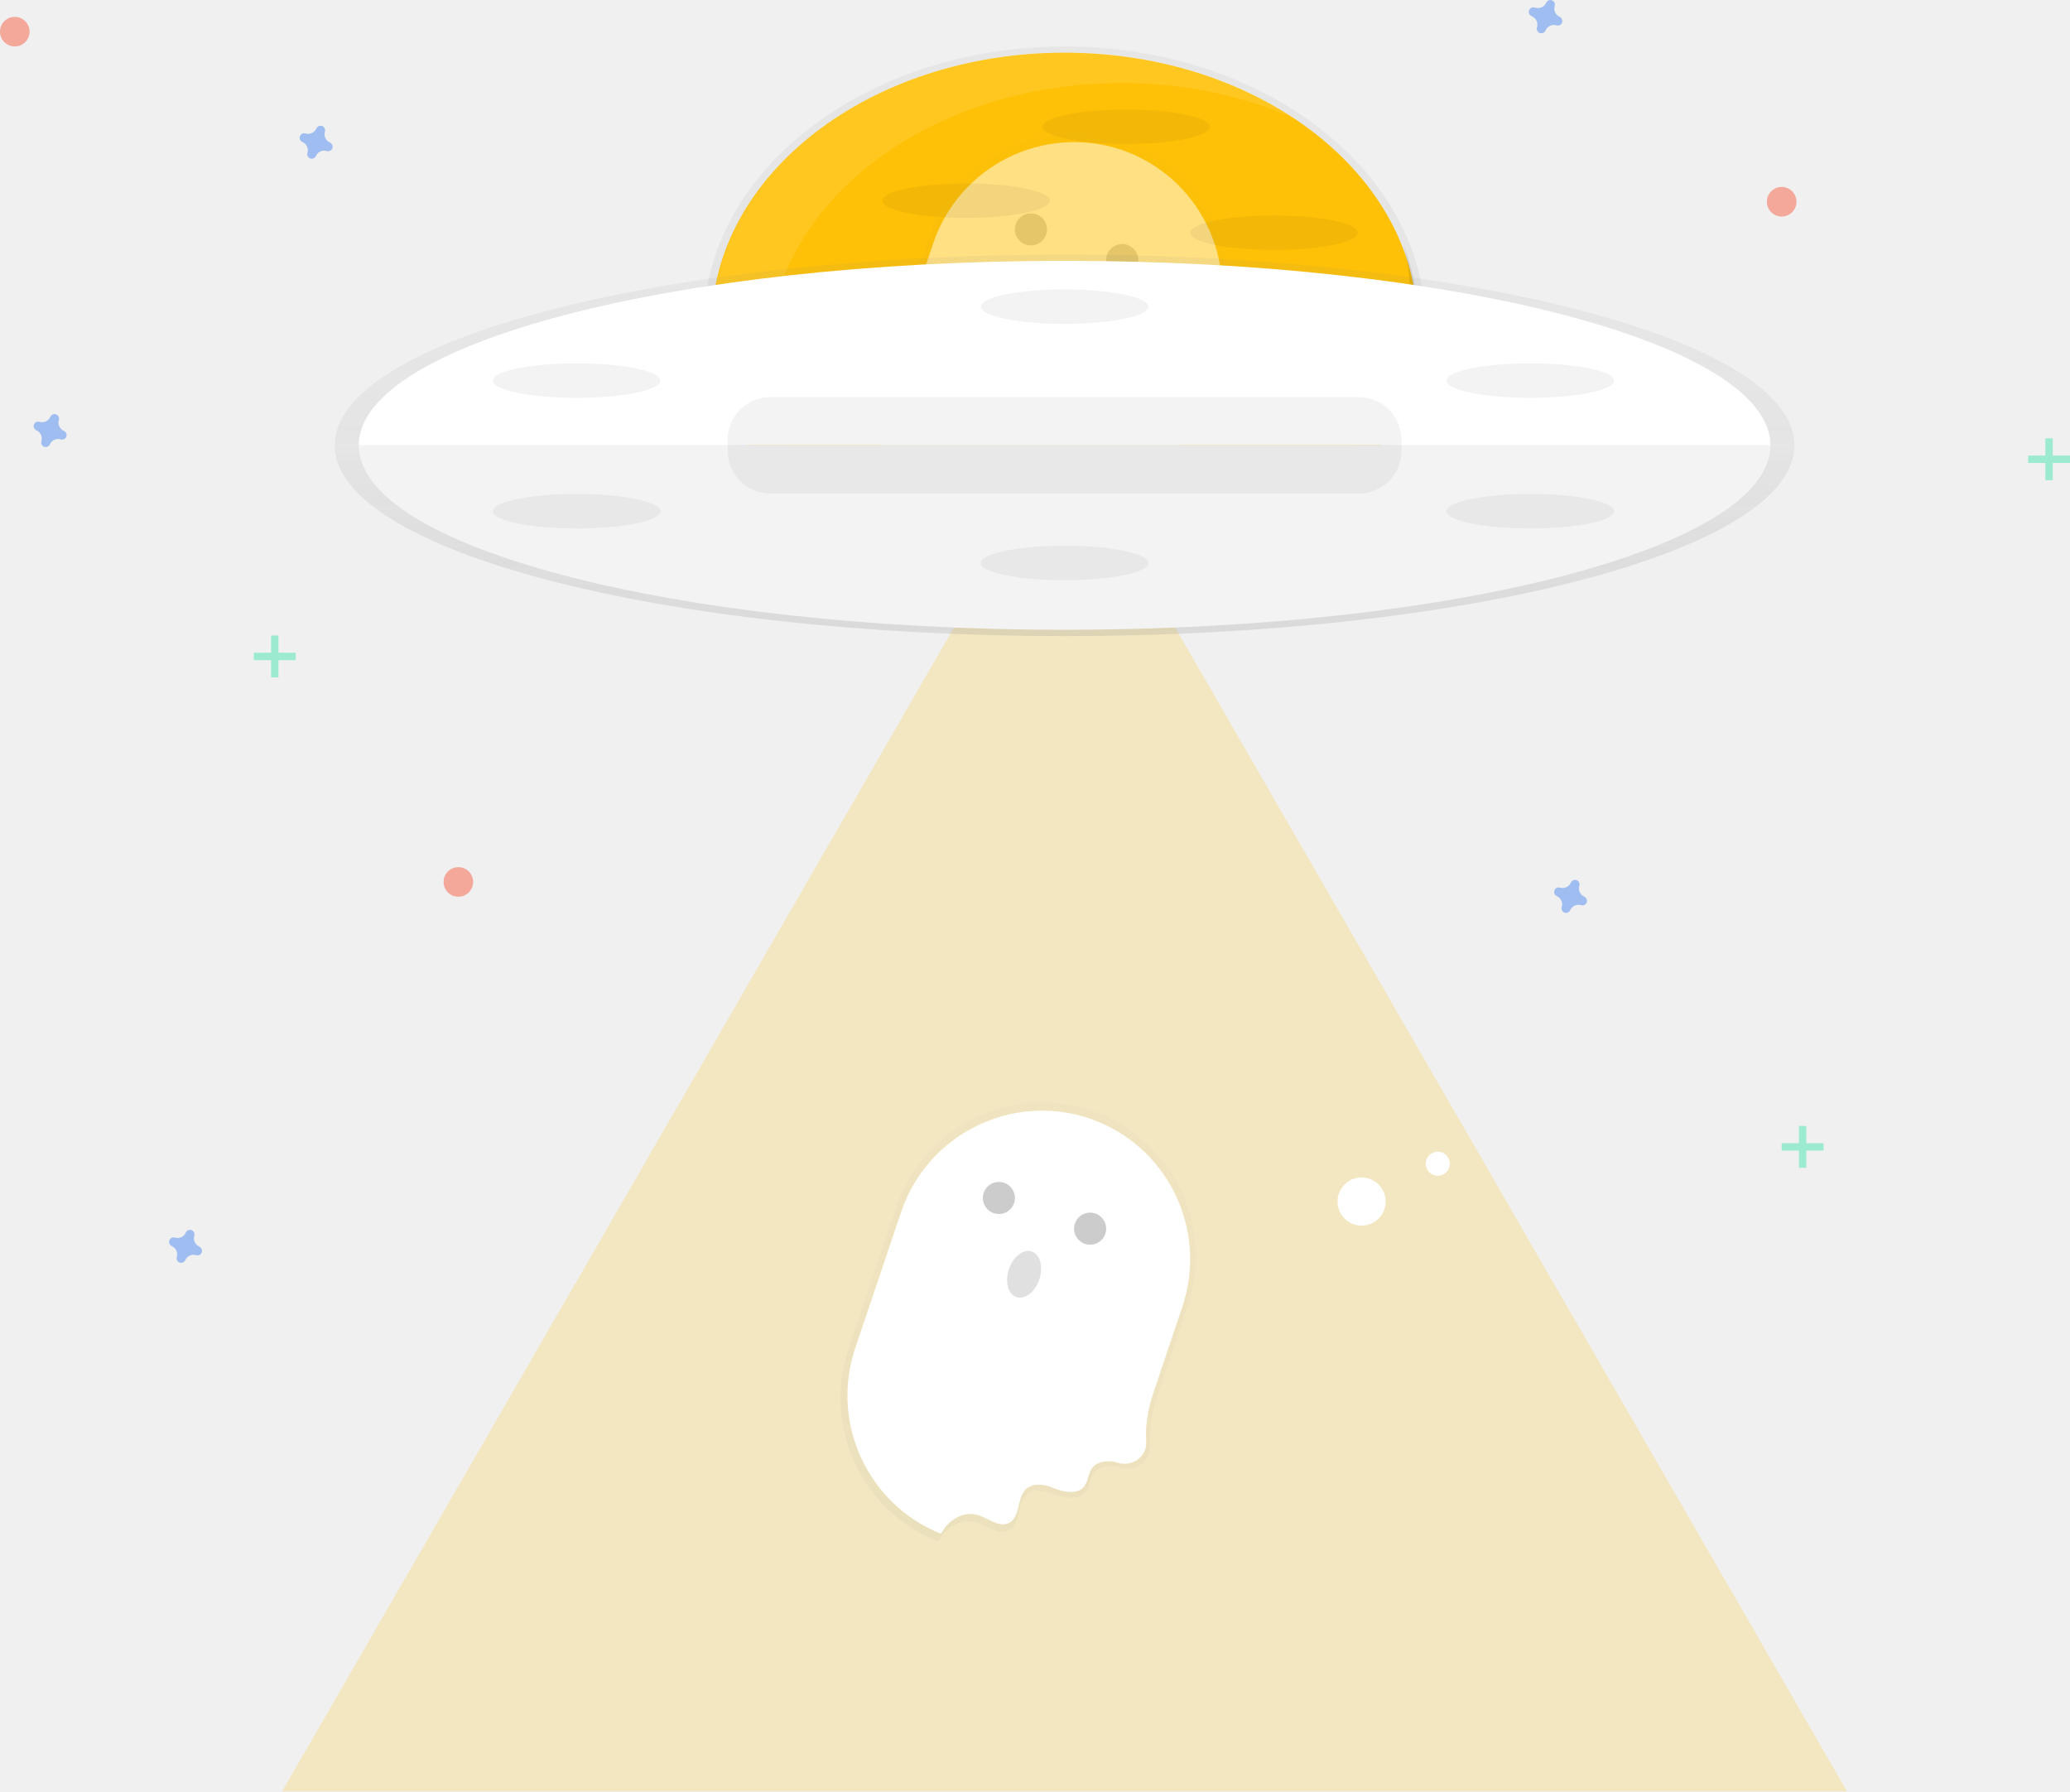
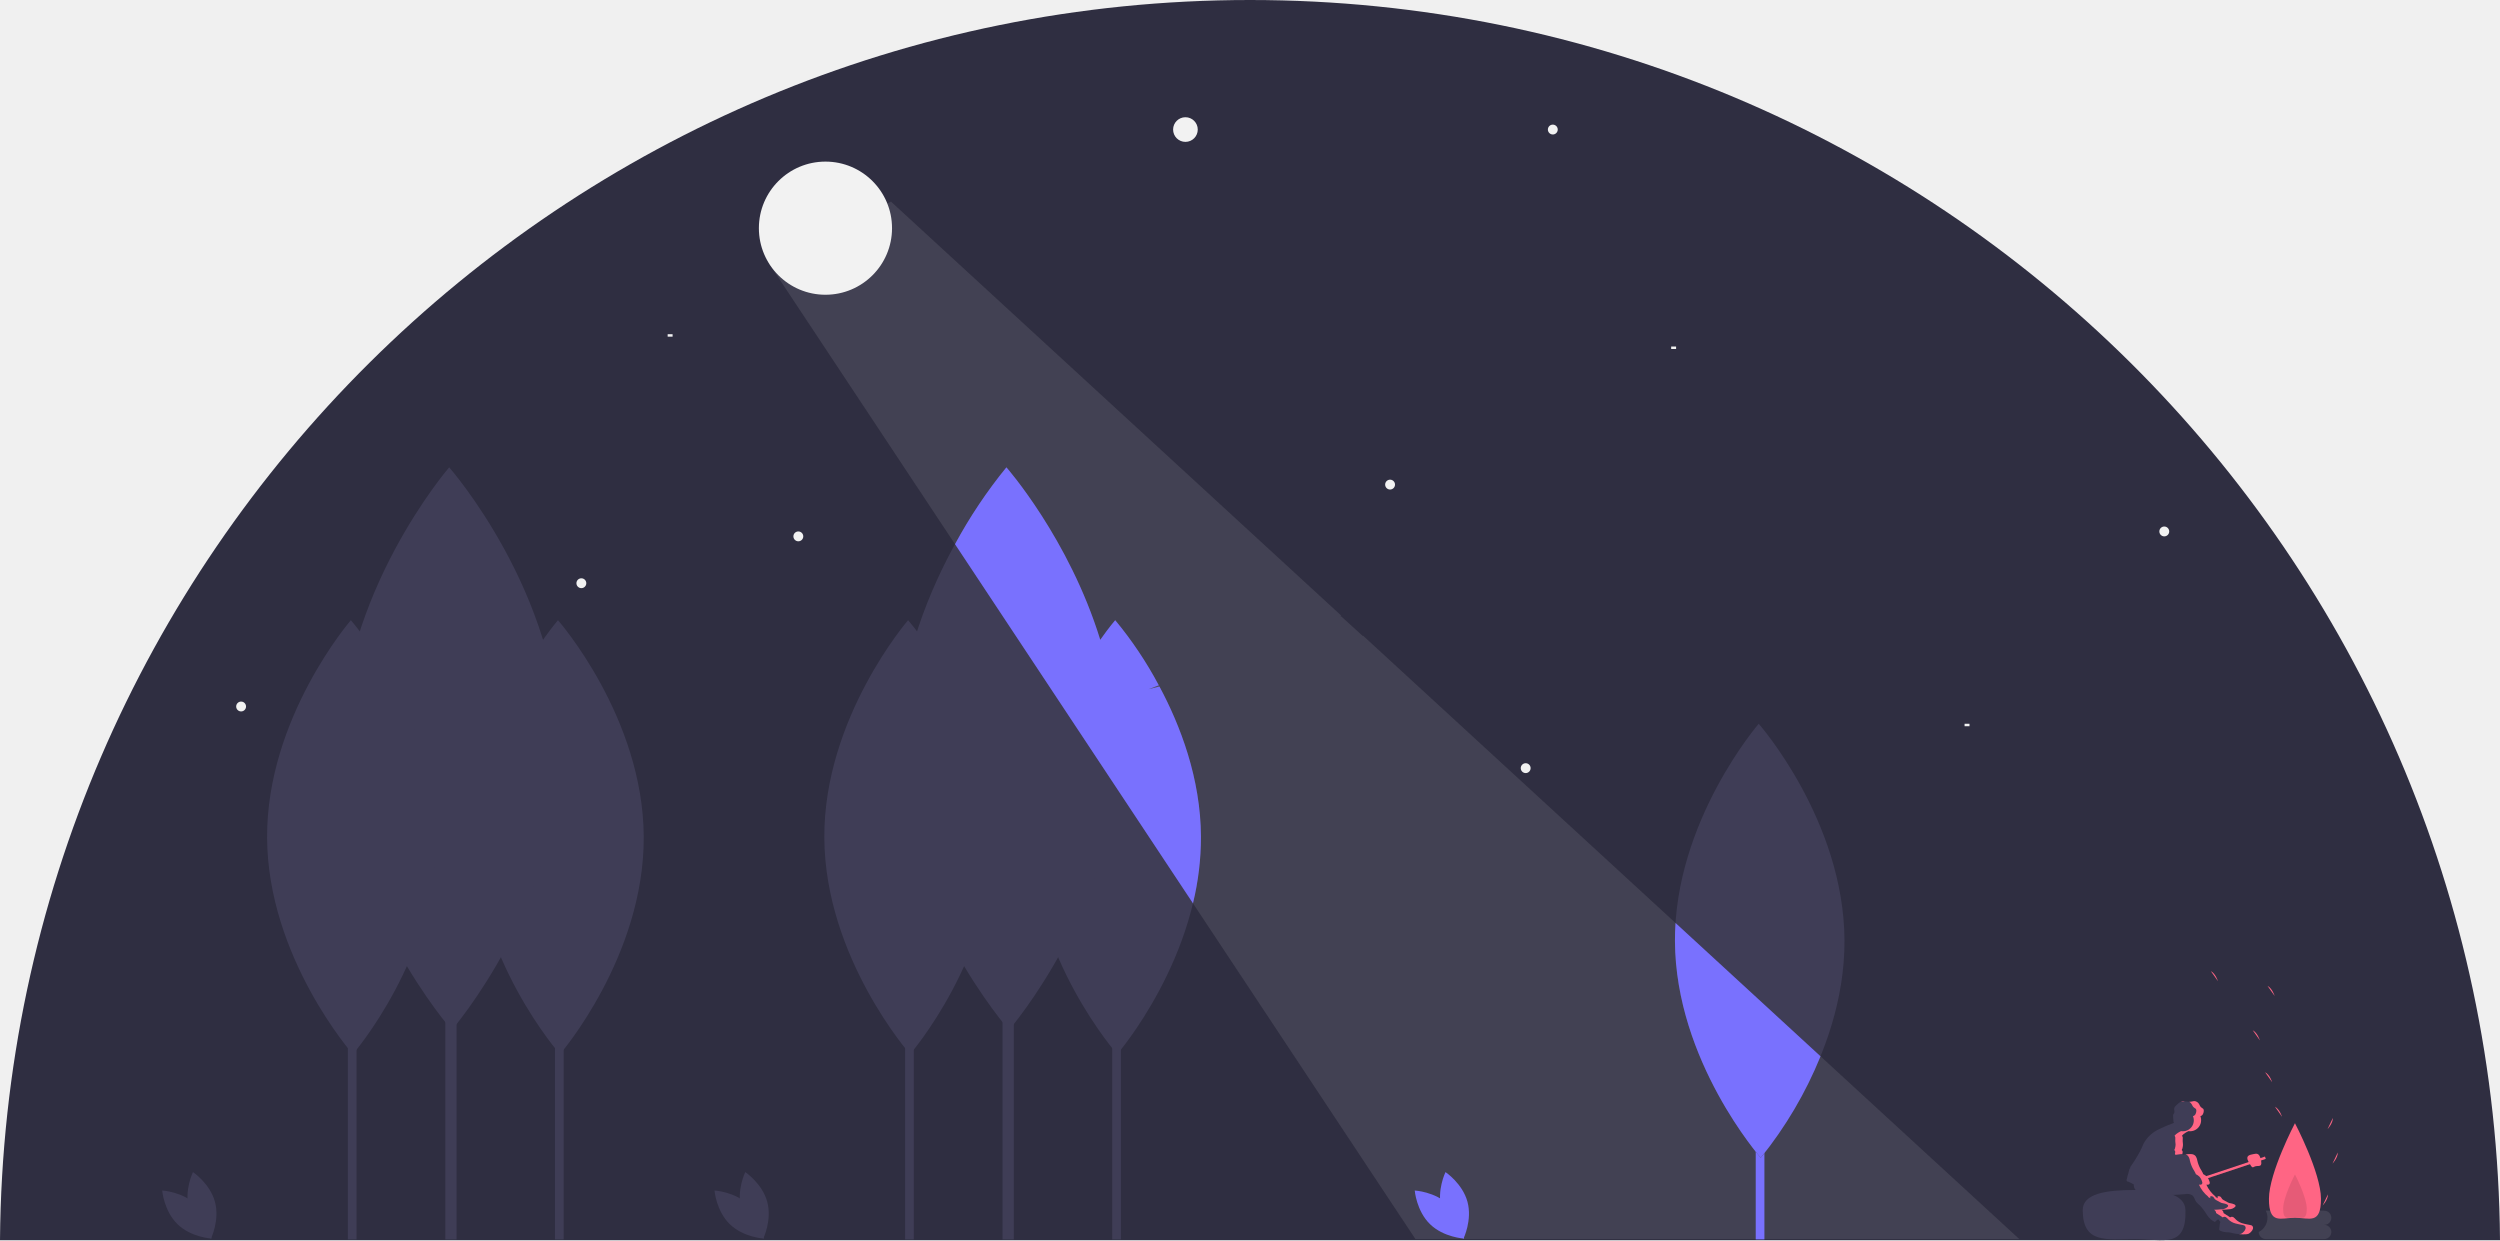
- <svg xmlns="http://www.w3.org/2000/svg" xmlns:xlink="http://www.w3.org/1999/xlink" id="f698cf57-4f6b-4529-a39c-70592e247574" data-name="Layer 1" width="840" height="726.85" viewBox="0 0 840 726.85">
-   <defs>
-     <linearGradient id="aba94383-0ea8-4a3d-bf3d-6bf7d0bb624b" x1="432" y1="245.78" x2="432" y2="18.85" gradientUnits="userSpaceOnUse">
-       <stop offset="0" stop-color="gray" stop-opacity="0.25" />
-       <stop offset="0.54" stop-color="gray" stop-opacity="0.12" />
-       <stop offset="1" stop-color="gray" stop-opacity="0.1" />
-     </linearGradient>
-     <linearGradient id="e6500262-d2e6-47ad-ace4-95109017cb85" x1="447.27" y1="1916.01" x2="447.27" y2="1730.58" gradientTransform="matrix(0.95, 0.32, -0.32, 0.95, 752.71, -1245.02)" xlink:href="#aba94383-0ea8-4a3d-bf3d-6bf7d0bb624b" />
-     <linearGradient id="ba3c64e7-a915-4515-a2e7-88140805555d" x1="334.27" y1="1539.38" x2="334.27" y2="1353.95" gradientTransform="matrix(0.95, 0.32, -0.32, 0.95, 752.71, -1245.02)" xlink:href="#aba94383-0ea8-4a3d-bf3d-6bf7d0bb624b" />
-     <linearGradient id="fa3dfd3f-e414-4f67-9974-b38d7e79cebc" x1="432" y1="258.09" x2="432" y2="103.27" xlink:href="#aba94383-0ea8-4a3d-bf3d-6bf7d0bb624b" />
-   </defs>
-   <g opacity="0.8">
-     <ellipse cx="432" cy="132.31" rx="146.46" ry="113.46" fill="url(#aba94383-0ea8-4a3d-bf3d-6bf7d0bb624b)" />
-   </g>
-   <ellipse cx="432" cy="132.31" rx="143.21" ry="110.94" fill="#ffc107" />
-   <path d="M491.94,231.21c0-61.27,64.11-110.94,143.2-110.94A175.54,175.54,0,0,1,706.5,135c-25.17-17-58.1-27.33-94.14-27.33-79.09,0-143.21,49.67-143.21,110.94,0,41.14,28.91,77.05,71.86,96.21C510.94,294.48,491.94,264.57,491.94,231.21Z" transform="translate(-180 -86.57)" fill="#fff" opacity="0.1" />
-   <polygon points="432 176.9 590.76 451.88 749.52 726.85 432 726.85 114.48 726.85 273.24 451.88 432 176.9" fill="#ffc107" opacity="0.2" />
-   <g opacity="0.3">
-     <path d="M649.67,652.79,662,616.2a62.66,62.66,0,0,0-23.2-70.89l.1-.06a61.48,61.48,0,0,0-15.79-8h0l-.17-.06-.19-.06h0a61.55,61.55,0,0,0-16.9-3.18,59.28,59.28,0,0,0-6.11,0,62.32,62.32,0,0,0-10.49,1.45c-1,.22-2,.47-2.91.74s-1.93.56-2.88.87c-1.9.63-3.77,1.34-5.6,2.15-.92.4-1.83.82-2.72,1.27a61.47,61.47,0,0,0-7.75,4.56c-.83.57-1.64,1.16-2.44,1.76a62,62,0,0,0-21.24,29.6L524.33,634a61.86,61.86,0,0,0-2.68,28.12c.2,1.45.45,2.89.74,4.32s.65,2.84,1,4.24c.27.93.55,1.86.86,2.78.46,1.37,1,2.74,1.51,4.08.37.89.76,1.78,1.17,2.66.81,1.75,1.71,3.46,2.68,5.13s2,3.3,3.16,4.88c.84,1.18,1.73,2.34,2.65,3.46,1.24,1.5,2.54,3,3.92,4.33a61.81,61.81,0,0,0,21,13.89h0l0,0,.34.14a21.66,21.66,0,0,1,1.4-2.17c3-4.11,8.22-7,13.19-5.92.36.08.72.19,1.08.3,2.52.89,5,2.48,7.43,3.26a6.66,6.66,0,0,0,5.61-.07c4.86-2.59,3.06-10.76,7.23-14.34a6.5,6.5,0,0,1,.61-.46,1.88,1.88,0,0,1-.16-.23c3.22-2,7.68-.67,11.39.62,4,1.41,9.22,2.36,12-.91,1.88-2.24,1.74-5.65,3.53-8,2.08-2.7,6-3,9.39-2.52l.17.05c6.5,2.68,13.6-1.77,13.1-8.78C646.06,663.51,649,654.7,649.67,652.79Z" transform="translate(-180 -86.57)" fill="url(#e6500262-d2e6-47ad-ace4-95109017cb85)" />
-   </g>
-   <path d="M563.21,706.78c2.92-4,7.93-6.8,12.73-5.71s9.35,5.66,13.62,3.37c5.84-3.12,1.7-14.59,11.18-15.44a12.44,12.44,0,0,1,5.77,1c4,1.63,10.26,3.47,13.34-.2,1.81-2.16,1.68-5.45,3.41-7.69,2-2.6,5.81-2.93,9.06-2.43l.16.05c6.27,2.59,13.13-1.71,12.64-8.47-.63-9,2.23-17.48,2.85-19.32l11.88-35.31A60.38,60.38,0,0,0,622,540.34h0a60.38,60.38,0,0,0-76.27,37.86L527,633.73a60.39,60.39,0,0,0,34.82,75.15A21.47,21.47,0,0,1,563.21,706.78Z" transform="translate(-180 -86.57)" fill="#fff" />
-   <circle cx="405.35" cy="486.08" r="6.51" opacity="0.2" />
-   <circle cx="442.37" cy="498.53" r="6.51" opacity="0.2" />
-   <ellipse cx="595.55" cy="603.56" rx="9.76" ry="6.51" transform="translate(-346.41 888.98) rotate(-71.4)" fill="#e0e0e0" />
-   <circle cx="552.53" cy="487.52" r="9.76" fill="#fff" />
-   <circle cx="583.45" cy="472.17" r="4.88" fill="#fff" />
-   <g opacity="0.5">
-     <g opacity="0.3">
-       <path d="M662.67,259.79,675,223.2a62.66,62.66,0,0,0-23.2-70.89l.1-.06a61.48,61.48,0,0,0-15.79-8h0l-.17-.06-.19-.06h0a61.55,61.55,0,0,0-16.9-3.18,59.28,59.28,0,0,0-6.11,0,62.32,62.32,0,0,0-10.49,1.45c-1,.22-2,.47-2.91.74s-1.93.56-2.88.87c-1.9.63-3.77,1.34-5.6,2.15-.92.4-1.83.82-2.72,1.27a61.47,61.47,0,0,0-7.75,4.56c-.83.57-1.64,1.16-2.44,1.76a62,62,0,0,0-21.24,29.6L537.33,241a61.86,61.86,0,0,0-2.68,28.12c.2,1.45.45,2.89.74,4.32s.65,2.84,1,4.24c.27.93.55,1.86.86,2.78.46,1.37,1,2.74,1.51,4.08.37.89.76,1.78,1.17,2.66.81,1.75,1.71,3.46,2.68,5.13s2,3.3,3.16,4.88c.84,1.18,1.73,2.34,2.65,3.46,1.24,1.5,2.54,2.95,3.92,4.33a61.81,61.81,0,0,0,21,13.89h0l0,0,.34.14a21.66,21.66,0,0,1,1.4-2.17c3-4.11,8.22-7,13.19-5.92.36.08.72.19,1.08.3,2.52.89,5,2.48,7.43,3.26a6.66,6.66,0,0,0,5.61-.07c4.86-2.59,3.06-10.76,7.23-14.34a6.5,6.5,0,0,1,.61-.46,1.88,1.88,0,0,1-.16-.23c3.22-2,7.68-.67,11.39.62,4,1.41,9.22,2.36,12-.91,1.88-2.24,1.74-5.65,3.53-8,2.08-2.7,6-3,9.39-2.52l.17,0c6.5,2.68,13.6-1.77,13.1-8.78C659.06,270.51,662,261.7,662.67,259.79Z" transform="translate(-180 -86.57)" fill="url(#ba3c64e7-a915-4515-a2e7-88140805555d)" />
-     </g>
-     <path d="M576.21,313.78c2.92-4,7.93-6.8,12.73-5.71s9.35,5.66,13.62,3.37c5.84-3.12,1.7-14.59,11.18-15.44a12.44,12.44,0,0,1,5.77,1c4,1.63,10.26,3.47,13.34-.2,1.81-2.16,1.68-5.45,3.41-7.69,2-2.6,5.81-2.93,9.06-2.43l.16.05c6.27,2.59,13.13-1.71,12.64-8.47-.63-9,2.23-17.48,2.85-19.32l11.88-35.31A60.38,60.38,0,0,0,635,147.34h0a60.38,60.38,0,0,0-76.27,37.86L540,240.73a60.39,60.39,0,0,0,34.82,75.15A21.47,21.47,0,0,1,576.21,313.78Z" transform="translate(-180 -86.57)" fill="#fff" />
-     <circle cx="418.35" cy="93.08" r="6.51" opacity="0.2" />
-     <circle cx="455.37" cy="105.53" r="6.51" opacity="0.2" />
-   </g>
-   <path d="M749.52,186A87.52,87.52,0,0,1,752.31,208c0,61.27-64.11,110.94-143.2,110.94C544.38,318.9,489.69,285.64,472,240c13.14,50.77,71,89,140.41,89,79.09,0,143.21-49.67,143.21-110.94A88.16,88.16,0,0,0,749.52,186Z" transform="translate(-180 -86.57)" opacity="0.1" />
-   <g opacity="0.8">
-     <ellipse cx="432" cy="180.68" rx="296.18" ry="77.41" fill="url(#fa3dfd3f-e414-4f67-9974-b38d7e79cebc)" />
-   </g>
-   <path d="M612,192.4c-158.18,0-286.42,33.51-286.42,74.86H898.42C898.42,225.91,770.18,192.4,612,192.4Z" transform="translate(-180 -86.57)" fill="#fff" />
-   <path d="M612,342.11c158.18,0,286.42-33.51,286.42-74.85H325.58C325.58,308.6,453.82,342.11,612,342.11Z" transform="translate(-180 -86.57)" fill="#fff" />
-   <path d="M612,342.11c158.18,0,286.42-33.51,286.42-74.85H325.58C325.58,308.6,453.82,342.11,612,342.11Z" transform="translate(-180 -86.57)" opacity="0.05" />
-   <rect x="295.3" y="161.15" width="273.4" height="39.06" rx="17.22" opacity="0.05" />
-   <path d="M313.89,144.38a3.68,3.68,0,0,1-2.05-4.44,1.86,1.86,0,0,0,.08-.41h0a1.84,1.84,0,0,0-3.31-1.22h0a1.82,1.82,0,0,0-.2.36,3.67,3.67,0,0,1-4.44,2.05,2,2,0,0,0-.41-.08h0a1.84,1.84,0,0,0-1.22,3.31h0a1.62,1.62,0,0,0,.36.21,3.68,3.68,0,0,1,2.05,4.44,1.89,1.89,0,0,0-.08.4h0a1.84,1.84,0,0,0,3.31,1.23h0a1.65,1.65,0,0,0,.2-.37,3.67,3.67,0,0,1,4.44-2,2,2,0,0,0,.41.08h0a1.84,1.84,0,0,0,1.22-3.31h0A1.62,1.62,0,0,0,313.89,144.38Z" transform="translate(-180 -86.57)" fill="#4d8af0" opacity="0.5" />
-   <path d="M822.89,450.38a3.68,3.68,0,0,1-2-4.44,1.86,1.86,0,0,0,.08-.41h0a1.84,1.84,0,0,0-3.31-1.22h0a1.82,1.82,0,0,0-.2.36,3.67,3.67,0,0,1-4.44,2.05,2,2,0,0,0-.41-.08h0a1.84,1.84,0,0,0-1.22,3.31h0a1.62,1.62,0,0,0,.36.21,3.68,3.68,0,0,1,2,4.44,1.89,1.89,0,0,0-.08.4h0a1.84,1.84,0,0,0,3.31,1.23h0a1.65,1.65,0,0,0,.2-.37,3.67,3.67,0,0,1,4.44-2,2,2,0,0,0,.41.08h0a1.84,1.84,0,0,0,1.22-3.31h0A1.62,1.62,0,0,0,822.89,450.38Z" transform="translate(-180 -86.57)" fill="#4d8af0" opacity="0.5" />
-   <path d="M260.89,592.38a3.68,3.68,0,0,1-2.05-4.44,1.86,1.86,0,0,0,.08-.41h0a1.84,1.84,0,0,0-3.31-1.22h0a1.82,1.82,0,0,0-.2.36,3.67,3.67,0,0,1-4.44,2.05,2,2,0,0,0-.41-.08h0a1.84,1.84,0,0,0-1.22,3.31h0a1.62,1.62,0,0,0,.36.21,3.68,3.68,0,0,1,2.05,4.44,1.89,1.89,0,0,0-.08.4h0a1.84,1.84,0,0,0,3.31,1.23h0a1.65,1.65,0,0,0,.2-.37,3.67,3.67,0,0,1,4.44-2,2,2,0,0,0,.41.08h0a1.84,1.84,0,0,0,1.22-3.31h0A1.62,1.62,0,0,0,260.89,592.38Z" transform="translate(-180 -86.57)" fill="#4d8af0" opacity="0.5" />
-   <path d="M205.89,261.38a3.68,3.68,0,0,1-2-4.44,1.86,1.86,0,0,0,.08-.41h0a1.84,1.84,0,0,0-3.31-1.22h0a1.82,1.82,0,0,0-.2.36,3.67,3.67,0,0,1-4.44,2.05,2,2,0,0,0-.41-.08h0a1.84,1.84,0,0,0-1.22,3.31h0a1.62,1.62,0,0,0,.36.21,3.68,3.68,0,0,1,2.05,4.44,1.89,1.89,0,0,0-.08.4h0a1.84,1.84,0,0,0,3.31,1.23h0a1.65,1.65,0,0,0,.2-.37,3.67,3.67,0,0,1,4.44-2,2,2,0,0,0,.41.08h0a1.84,1.84,0,0,0,1.22-3.31h0A1.62,1.62,0,0,0,205.89,261.38Z" transform="translate(-180 -86.57)" fill="#4d8af0" opacity="0.5" />
-   <path d="M812.89,93.38a3.68,3.68,0,0,1-2-4.44,1.86,1.86,0,0,0,.08-.41h0a1.84,1.84,0,0,0-3.31-1.22h0a1.82,1.82,0,0,0-.2.36,3.67,3.67,0,0,1-4.44,2,2,2,0,0,0-.41-.08h0A1.84,1.84,0,0,0,801.34,93h0a1.62,1.62,0,0,0,.36.21,3.68,3.68,0,0,1,2,4.44,1.89,1.89,0,0,0-.08.4h0A1.84,1.84,0,0,0,807,99.23h0a1.65,1.65,0,0,0,.2-.37,3.67,3.67,0,0,1,4.44-2,2,2,0,0,0,.41.08h0a1.84,1.84,0,0,0,1.22-3.31h0A1.62,1.62,0,0,0,812.89,93.38Z" transform="translate(-180 -86.57)" fill="#4d8af0" opacity="0.5" />
-   <g opacity="0.5">
-     <rect x="110" y="257.85" width="3" height="17" fill="#47e6b1" />
-     <rect x="290" y="344.43" width="3" height="17" transform="translate(464.43 -25.15) rotate(90)" fill="#47e6b1" />
-   </g>
-   <g opacity="0.5">
-     <rect x="830" y="177.85" width="3" height="17" fill="#47e6b1" />
-     <rect x="1010" y="264.43" width="3" height="17" transform="translate(1104.43 -825.15) rotate(90)" fill="#47e6b1" />
-   </g>
-   <g opacity="0.5">
-     <rect x="730" y="456.85" width="3" height="17" fill="#47e6b1" />
-     <rect x="910" y="543.43" width="3" height="17" transform="translate(1283.43 -446.15) rotate(90)" fill="#47e6b1" />
-   </g>
-   <circle cx="723" cy="81.85" r="6" fill="#f55f44" opacity="0.5" />
-   <circle cx="6" cy="12.85" r="6" fill="#f55f44" opacity="0.5" />
-   <circle cx="186" cy="357.85" r="6" fill="#f55f44" opacity="0.5" />
-   <ellipse cx="234" cy="154.43" rx="34" ry="7" opacity="0.05" />
-   <ellipse cx="234" cy="207.43" rx="34" ry="7" opacity="0.05" />
-   <ellipse cx="621" cy="154.43" rx="34" ry="7" opacity="0.05" />
-   <ellipse cx="621" cy="207.43" rx="34" ry="7" opacity="0.05" />
-   <ellipse cx="432" cy="124.43" rx="34" ry="7" opacity="0.05" />
-   <ellipse cx="457" cy="51.43" rx="34" ry="7" opacity="0.05" />
-   <ellipse cx="392" cy="81.43" rx="34" ry="7" opacity="0.05" />
-   <ellipse cx="517" cy="94.43" rx="34" ry="7" opacity="0.05" />
-   <ellipse cx="432" cy="228.43" rx="34" ry="7" opacity="0.05" />
+ <svg xmlns="http://www.w3.org/2000/svg" id="ee1442bd-1906-4669-896c-455205bcea2c" data-name="Layer 1" width="1013.949" height="503" viewBox="0 0 1013.949 503">
+   <path d="M600,198.5c-278.673,0-504.824,224.834-506.975,503H1106.975C1104.824,423.334,878.673,198.5,600,198.5Z" transform="translate(-93.02536 -198.5)" fill="#2f2e41" />
+   <circle cx="480.788" cy="52.544" r="5" fill="#f2f2f2" />
+   <circle cx="323.788" cy="217.544" r="2" fill="#f2f2f2" />
+   <circle cx="618.788" cy="311.544" r="2" fill="#f2f2f2" />
+   <circle cx="97.788" cy="286.544" r="2" fill="#f2f2f2" />
+   <circle cx="877.788" cy="215.544" r="2" fill="#f2f2f2" />
+   <circle cx="235.788" cy="236.544" r="2" fill="#f2f2f2" />
+   <circle cx="563.788" cy="196.544" r="2" fill="#f2f2f2" />
+   <circle cx="629.788" cy="52.544" r="2" fill="#f2f2f2" />
+   <rect x="211.788" y="288.544" width="2" height="1" fill="#f2f2f2" />
+   <rect x="270.788" y="135.544" width="2" height="1" fill="#f2f2f2" />
+   <rect x="414.788" y="249.544" width="2" height="1" fill="#f2f2f2" />
+   <rect x="796.788" y="293.544" width="2" height="1" fill="#f2f2f2" />
+   <rect x="677.788" y="140.544" width="2" height="1" fill="#f2f2f2" />
+   <rect x="225.089" y="363.68" width="3.519" height="139.003" fill="#3f3d56" />
+   <path d="M354.111,537.894c.224,48.606-33.973,88.167-33.973,88.167s-34.56-39.244-34.784-87.85S319.327,450.044,319.327,450.044,353.887,489.288,354.111,537.894Z" transform="translate(-93.02536 -198.5)" fill="#3f3d56" />
+   <rect x="180.61" y="322.472" width="4.562" height="180.211" fill="#3f3d56" />
+   <path d="M320.302,501.938c.29,63.015-44.044,114.305-44.044,114.305s-44.806-50.879-45.096-113.894S275.206,388.044,275.206,388.044,320.012,438.923,320.302,501.938Z" transform="translate(-93.02536 -198.5)" fill="#3f3d56" />
+   <rect x="712.089" y="363.68" width="3.519" height="139.003" fill="#6c63ff" />
+   <path d="M841.111,579.894c.224,48.606-33.973,88.167-33.973,88.167s-34.56-39.244-34.784-87.85S806.327,492.044,806.327,492.044,840.887,531.288,841.111,579.894Z" transform="translate(-93.02536 -198.5)" fill="#3f3d56" />
+   <rect x="141.089" y="363.68" width="3.519" height="139.003" fill="#3f3d56" />
+   <path d="M270.111,537.894c.224,48.606-33.973,88.167-33.973,88.167s-34.56-39.244-34.784-87.85S235.327,450.044,235.327,450.044,269.887,489.288,270.111,537.894Z" transform="translate(-93.02536 -198.5)" fill="#3f3d56" />
+   <rect x="451.089" y="363.68" width="3.519" height="139.003" fill="#3f3d56" />
+   <path d="M580.111,537.894c.224,48.606-33.973,88.167-33.973,88.167s-34.56-39.244-34.784-87.85S545.327,450.044,545.327,450.044,579.887,489.288,580.111,537.894Z" transform="translate(-93.02536 -198.5)" fill="#3f3d56" />
+   <rect x="406.61" y="322.472" width="4.562" height="180.211" fill="#3f3d56" />
+   <path d="M546.302,501.938c.29,63.015-44.044,114.305-44.044,114.305s-44.806-50.879-45.096-113.894S501.206,388.044,501.206,388.044,546.012,438.923,546.302,501.938Z" transform="translate(-93.02536 -198.5)" fill="#3f3d56" />
+   <rect x="367.089" y="363.68" width="3.519" height="139.003" fill="#3f3d56" />
+   <path d="M496.111,537.894c.224,48.606-33.973,88.167-33.973,88.167s-34.56-39.244-34.784-87.85S461.327,450.044,461.327,450.044,495.887,489.288,496.111,537.894Z" transform="translate(-93.02536 -198.5)" fill="#3f3d56" />
+   <path d="M831.387,626.913l-58.804-54.069c-.159,2.43-.241,4.886-.23,7.367.224,48.606,34.784,87.85,34.784,87.85A162.815,162.815,0,0,0,831.387,626.913Z" transform="translate(-93.02536 -198.5)" fill="#6c63ff" />
+   <path d="M393.669,688.784c2.015,7.448,8.916,12.06,8.916,12.06s3.634-7.463,1.62-14.91-8.916-12.06-8.916-12.06S391.654,681.336,393.669,688.784Z" transform="translate(-93.02536 -198.5)" fill="#3f3d56" />
+   <path d="M396.63,687.183c5.529,5.382,6.204,13.655,6.204,13.655s-8.288-.453-13.817-5.834-6.204-13.655-6.204-13.655S391.101,681.802,396.63,687.183Z" transform="translate(-93.02536 -198.5)" fill="#3f3d56" />
+   <path d="M677.669,688.784c2.015,7.448,8.916,12.06,8.916,12.06s3.634-7.463,1.62-14.91-8.916-12.06-8.916-12.06S675.654,681.336,677.669,688.784Z" transform="translate(-93.02536 -198.5)" fill="#6c63ff" />
+   <path d="M680.63,687.183c5.529,5.382,6.204,13.655,6.204,13.655s-8.288-.453-13.817-5.834-6.204-13.655-6.204-13.655S675.101,681.802,680.63,687.183Z" transform="translate(-93.02536 -198.5)" fill="#6c63ff" />
+   <path d="M169.669,688.784c2.015,7.448,8.916,12.06,8.916,12.06s3.634-7.463,1.62-14.91-8.916-12.06-8.916-12.06S167.654,681.336,169.669,688.784Z" transform="translate(-93.02536 -198.5)" fill="#3f3d56" />
+   <path d="M172.63,687.183c5.529,5.382,6.204,13.655,6.204,13.655s-8.288-.453-13.817-5.834-6.204-13.655-6.204-13.655S167.101,681.802,172.63,687.183Z" transform="translate(-93.02536 -198.5)" fill="#3f3d56" />
+   <path d="M480.358,419.207,576.868,564.869a113.626,113.626,0,0,0,3.242-26.975c-.109-23.702-8.383-45.175-16.833-60.96l-4.465,1.109,4.199-1.602A155.072,155.072,0,0,0,545.327,450.044s-2.462,2.85-6.059,7.955c-12.68-41.128-38.061-69.955-38.061-69.955A197.509,197.509,0,0,0,480.358,419.207Z" transform="translate(-93.02536 -198.5)" fill="#6c63ff" />
+   <path d="M1035.643,695.289a2.878,2.878,0,1,0,0-5.755H1011.983a6.434,6.434,0,0,1-2.878,8.633,2.878,2.878,0,0,0,2.878,2.878h23.66a2.878,2.878,0,1,0,0-5.755Z" transform="translate(-93.02536 -198.5)" fill="#f2f2f2" opacity="0.1" />
+   <path d="M979.409,689.351c.404,15.693-9.088,11.693-20.596,11.693s-21,2-21.078-11.693c-.038-6.743,9.397-8.209,20.905-8.209S979.235,682.611,979.409,689.351Z" transform="translate(-93.02536 -198.5)" fill="#3f3d56" />
+   <path d="M1006.33,695.553a1.764,1.764,0,0,0-.596-.192,29.826,29.826,0,0,1-3.099-.663,6.529,6.529,0,0,1-2.743-1.526,6.606,6.606,0,0,0-.966-.925,1.162,1.162,0,0,0-1.26-.091.83.83,0,0,0-.112.106q-.214-.142-.429-.283-1.142-.752-2.295-1.487l-.031-.02a1.057,1.057,0,0,0,.002-.365,1.766,1.766,0,0,0-.766-.95c.992-.01,1.99-.1,2.976-.204a3.569,3.569,0,0,0,2.526-.987.686.686,0,0,0,.176-.408c.001-.311-.319-.514-.607-.632a6.101,6.101,0,0,0-1.187-.35,6.495,6.495,0,0,1-.842-.176,4.242,4.242,0,0,1-.709-.335q-.733-.404-1.466-.807a2.238,2.238,0,0,1-.567-.394c-.249-.263-.359-.636-.613-.895-.234-.239-1.179-.553-1.314-.064-.053.193.151.407.175.623a9.908,9.908,0,0,0-1.015-.558c.019-.043.044-.082.06-.127a13.073,13.073,0,0,1-3.76-4.867c.145.003.291.013.436.011a1.115,1.115,0,0,0,.704-.172.769.769,0,0,0,.25-.625,2.117,2.117,0,0,0-.169-.673,5.151,5.151,0,0,0-.973-1.746,5.841,5.841,0,0,0-1.426-1.013l-.084-.047c-.036-.108-.068-.217-.111-.323a17.172,17.172,0,0,0-1.069-1.903,12.452,12.452,0,0,1-1.223-3.257,4.196,4.196,0,0,0-.772-1.916c-.763-.841-2.072-.82-3.2-.693-.644.073-1.285.17-1.925.269-.006-.016-.006-.034-.013-.05a1.311,1.311,0,0,1-.147-.485,2.013,2.013,0,0,1,.091-.408,1.003,1.003,0,0,0-.28-.921c-.027-.026-.053-.054-.079-.082q.106-.249.194-.503a.604.604,0,0,0,.141-.456,4.824,4.824,0,0,0,.183-1.259,13.788,13.788,0,0,1-.101-2.841,1.591,1.591,0,0,0-.25-.657c-.023-.032-.062-.046-.089-.074a4.022,4.022,0,0,1,.671-.697,10.093,10.093,0,0,1,1.574-.998c.133-.073.318-.125.445-.209a4.456,4.456,0,0,0,.589.059,4.489,4.489,0,0,0,4.208-6.123,1.574,1.574,0,0,0,.98-.723,2.945,2.945,0,0,0,.385-1.246,1.304,1.304,0,0,0-.188-.985,2.202,2.202,0,0,0-.573-.401,2.195,2.195,0,0,1-.713-.722c-.126-.209-.217-.437-.331-.653a2.42,2.42,0,0,0-2.091-1.386,9.038,9.038,0,0,0-1.244.248c-1.4.245-2.922-.495-4.22.082a3.928,3.928,0,0,0-.883.589q-.549.452-1.054.953a2.182,2.182,0,0,0-.643.935c-.176.663.243,1.403-.024,2.034a3.071,3.071,0,0,1-.326.511c-.295.432.025,2.119-.007,2.641a.979.979,0,0,0,.181.724.611.611,0,0,0,.131.1,58.574,58.574,0,0,0-6.379,2.711,13.671,13.671,0,0,0-5.92,5.529c-.352.686-.619,1.411-.937,2.112-.424.936-.937,1.828-1.449,2.719-.625,1.086-1.251,2.175-1.974,3.199a18.335,18.335,0,0,0-1.143,1.694,1.625,1.625,0,0,0-.008.257.459.459,0,0,1-.023.241.372.372,0,0,1-.273.156l-.017.044a15.662,15.662,0,0,0-.406,1.601c-.213.859-.553,1.688-.684,2.564a.682.682,0,0,0,.665,1.062c.749.333,1.471.723,2.19,1.117-.011.053-.027.104-.034.158a2.952,2.952,0,0,0,1.564,2.734,8.051,8.051,0,0,0,3.193.868c.431.052.865.076,1.298.12a8.819,8.819,0,0,0,1.999.81,1.853,1.853,0,0,0,.468.073,1.422,1.422,0,0,0,1.069-.602,73.86,73.86,0,0,0,11.154-.228,4.081,4.081,0,0,1,3.01.467c.804.653.966,1.812,1.563,2.658a9.803,9.803,0,0,0,1.454,1.419,21.67,21.67,0,0,1,2.793,3.671,8.241,8.241,0,0,0,3.365,3.106,2.381,2.381,0,0,1,1.044-.909c.111-.066.218-.143.327-.215a4.109,4.109,0,0,0,.511.666c.143.155.286.319.42.487-.004 0-.008-.002-.012-.001-.195.031-.26.274-.282.47q-.128,1.125-.257,2.249a.837.837,0,0,0,.03.445.786.786,0,0,0,.405.336,6.091,6.091,0,0,0,2.219.585c.387.026.777.015,1.164.05a14.058,14.058,0,0,1,1.88.375,17.673,17.673,0,0,0,5.127.401,3.261,3.261,0,0,0,1.04-.197,3.092,3.092,0,0,0,1.026-.795,2.907,2.907,0,0,0,.772-1.237A1.201,1.201,0,0,0,1006.33,695.553Z" transform="translate(-93.02536 -198.5)" fill="#3f3d56" />
+   <path d="M978.666,645.319c.166-.029.33-.074.493-.116a3.605,3.605,0,0,0-1.565.151A4.366,4.366,0,0,0,978.666,645.319Z" transform="translate(-93.02536 -198.5)" fill="#ff6584" />
+   <path d="M982.001,646.457c.114.216.204.444.331.653a2.195,2.195,0,0,0,.713.722,2.202,2.202,0,0,1,.573.401,1.304,1.304,0,0,1,.188.985,2.945,2.945,0,0,1-.385,1.246,1.574,1.574,0,0,1-.98.723,4.409,4.409,0,0,1-4.796,6.064c-.127.084-.312.136-.445.209a10.093,10.093,0,0,0-1.574.998,4.022,4.022,0,0,0-.671.697c.027.028.066.043.089.074a1.591,1.591,0,0,1,.25.657,13.788,13.788,0,0,0,.101,2.841,4.824,4.824,0,0,1-.183,1.259.604.604,0,0,1-.141.456q-.089.254-.194.503c.026.028.053.057.079.082a1.003,1.003,0,0,1,.28.921,2.013,2.013,0,0,0-.091.408,1.311,1.311,0,0,0,.147.485c.006.016.007.034.013.05.64-.099,1.281-.196,1.925-.269a9.454,9.454,0,0,1,.955-.063.66.66,0,0,1-.04-.203,2.013,2.013,0,0,1,.091-.408,1.003,1.003,0,0,0-.28-.921c-.027-.026-.053-.054-.079-.082q.106-.249.194-.503a.604.604,0,0,0,.141-.456,4.824,4.824,0,0,0,.183-1.259,13.788,13.788,0,0,1-.101-2.841,1.591,1.591,0,0,0-.25-.657c-.023-.032-.062-.046-.089-.074a4.022,4.022,0,0,1,.671-.697,10.093,10.093,0,0,1,1.574-.998c.133-.073.318-.125.445-.209a4.456,4.456,0,0,0,.589.059,4.489,4.489,0,0,0,4.208-6.123,1.574,1.574,0,0,0,.98-.723,2.945,2.945,0,0,0,.385-1.246,1.304,1.304,0,0,0-.188-.985,2.202,2.202,0,0,0-.573-.401,2.195,2.195,0,0,1-.713-.722c-.126-.209-.217-.437-.331-.653a2.42,2.42,0,0,0-2.091-1.386,9.038,9.038,0,0,0-1.244.248,3.784,3.784,0,0,1-.693.046A2.792,2.792,0,0,1,982.001,646.457Z" transform="translate(-93.02536 -198.5)" fill="#ff6584" />
+   <path d="M1006.33,695.553a1.764,1.764,0,0,0-.596-.192,29.826,29.826,0,0,1-3.099-.663,6.529,6.529,0,0,1-2.743-1.526,6.606,6.606,0,0,0-.966-.925,1.162,1.162,0,0,0-1.26-.091.83.83,0,0,0-.112.106q-.214-.142-.429-.283-1.142-.752-2.295-1.487l-.031-.02a1.057,1.057,0,0,0,.002-.365,1.766,1.766,0,0,0-.766-.95c.992-.01,1.99-.1,2.976-.204a3.569,3.569,0,0,0,2.526-.987.686.686,0,0,0,.176-.408c.001-.311-.319-.514-.607-.632a6.101,6.101,0,0,0-1.187-.35,6.495,6.495,0,0,1-.842-.176,4.242,4.242,0,0,1-.709-.335q-.733-.404-1.466-.807a2.238,2.238,0,0,1-.567-.394c-.249-.263-.359-.636-.613-.895-.234-.239-1.179-.553-1.314-.064-.053.193.151.407.175.623a9.908,9.908,0,0,0-1.015-.558c.019-.043.044-.082.06-.127a13.073,13.073,0,0,1-3.76-4.867c.145.003.291.013.436.011a1.115,1.115,0,0,0,.704-.172.769.769,0,0,0,.25-.625,2.117,2.117,0,0,0-.169-.673,5.151,5.151,0,0,0-.973-1.746,5.841,5.841,0,0,0-1.426-1.013l-.084-.047c-.036-.108-.068-.217-.111-.323a17.172,17.172,0,0,0-1.069-1.903,12.452,12.452,0,0,1-1.223-3.257,4.196,4.196,0,0,0-.772-1.916c-.763-.841-2.072-.82-3.2-.693-.252.028-.503.071-.754.105a2.132,2.132,0,0,1,.954.587,4.196,4.196,0,0,1,.772,1.916,12.452,12.452,0,0,0,1.223,3.257,17.172,17.172,0,0,1,1.069,1.903c.043.106.076.215.111.323l.084.047a5.841,5.841,0,0,1,1.426,1.013,5.151,5.151,0,0,1,.973,1.746,2.117,2.117,0,0,1,.169.673.769.769,0,0,1-.25.625,1.115,1.115,0,0,1-.704.172c-.145.001-.291-.008-.436-.011a13.073,13.073,0,0,0,3.76,4.867c-.016.045-.042.084-.06.127a9.908,9.908,0,0,1,1.015.558c-.025-.216-.229-.43-.175-.623.135-.489,1.081-.175,1.314.064.254.259.364.631.613.895a2.238,2.238,0,0,0,.567.394q.733.403,1.466.807a4.242,4.242,0,0,0,.709.335,6.495,6.495,0,0,0,.842.176,6.101,6.101,0,0,1,1.187.35c.287.118.608.321.607.632a.686.686,0,0,1-.176.408,3.569,3.569,0,0,1-2.526.987c-.986.104-1.983.195-2.976.204a1.766,1.766,0,0,1,.766.95,1.057,1.057,0,0,1-.002.365l.031.02q1.153.735,2.295,1.487.215.141.429.283a.83.83,0,0,1,.112-.106,1.162,1.162,0,0,1,1.26.091,6.606,6.606,0,0,1,.966.925,6.529,6.529,0,0,0,2.743,1.526,29.826,29.826,0,0,0,3.099.663,1.764,1.764,0,0,1,.596.192,1.201,1.201,0,0,1,.443,1.305,2.907,2.907,0,0,1-.772,1.237,3.092,3.092,0,0,1-1.026.795,2.675,2.675,0,0,1-.761.167,17.649,17.649,0,0,0,2.721.03,3.261,3.261,0,0,0,1.04-.197,3.092,3.092,0,0,0,1.026-.795,2.907,2.907,0,0,0,.772-1.237A1.201,1.201,0,0,0,1006.33,695.553Z" transform="translate(-93.02536 -198.5)" fill="#ff6584" />
+   <path d="M989.694,693.049c.05.045.098.092.149.136-.037-.054-.078-.106-.111-.161Z" transform="translate(-93.02536 -198.5)" fill="#ff6584" />
+   <path d="M1034.364,684.738c0,10.595-4.724,7.673-10.551,7.673s-10.551,2.921-10.551-7.673,10.551-30.694,10.551-30.694S1034.364,674.143,1034.364,684.738Z" transform="translate(-93.02536 -198.5)" fill="#ff6584" />
+   <path d="M1028.609,688.791c0,4.816-2.147,3.488-4.796,3.488s-4.796,1.328-4.796-3.488,4.796-13.952,4.796-13.952S1028.609,683.976,1028.609,688.791Z" transform="translate(-93.02536 -198.5)" opacity="0.1" />
+   <path d="M1037.038,656.428s2.192-2.279,2.148-4.515" transform="translate(-93.02536 -198.5)" fill="#ff6584" />
+   <path d="M1014.575,637.436s-.915-3.027-2.886-4.083" transform="translate(-93.02536 -198.5)" fill="#ff6584" />
+   <path d="M992.575,596.436s-.915-3.027-2.886-4.083" transform="translate(-93.02536 -198.5)" fill="#ff6584" />
+   <path d="M1018.575,651.436s-.915-3.027-2.886-4.083" transform="translate(-93.02536 -198.5)" fill="#ff6584" />
+   <path d="M1015.575,602.436s-.915-3.027-2.886-4.083" transform="translate(-93.02536 -198.5)" fill="#ff6584" />
+   <path d="M1009.575,620.436s-.915-3.027-2.886-4.083" transform="translate(-93.02536 -198.5)" fill="#ff6584" />
+   <path d="M1035.038,687.428s2.192-2.279,2.148-4.515" transform="translate(-93.02536 -198.5)" fill="#ff6584" />
+   <path d="M1039.038,670.428s2.192-2.279,2.148-4.515" transform="translate(-93.02536 -198.5)" fill="#ff6584" />
+   <rect x="987.164" y="671.544" width="25.298" height="1.001" transform="translate(-254.2372 152.1557) rotate(-18.43495)" fill="#ff6584" />
+   <path d="M1009.912,668.523c.901,3.521-.612,2.68-1.991,2.965s-1.108,1.555-3.004-1.931c-1.311-2.411.612-2.68,1.991-2.965S1009.297,666.119,1009.912,668.523Z" transform="translate(-93.02536 -198.5)" fill="#ff6584" />
+   <polygon points="574.728 277.957 574.728 277.957 574.727 277.956 552.908 257.894 552.712 257.943 543.975 250 543.553 249.877 544.008 249.704 451.089 164.271 451.089 164.271 361.353 81.762 315.628 106.016 311.888 106.844 366.685 189.544 574.068 502.544 818.988 502.544 574.728 277.957" fill="#f2f2f2" opacity="0.1" />
+   <circle cx="334.788" cy="92.544" r="27" fill="#f2f2f2" />
</svg>
